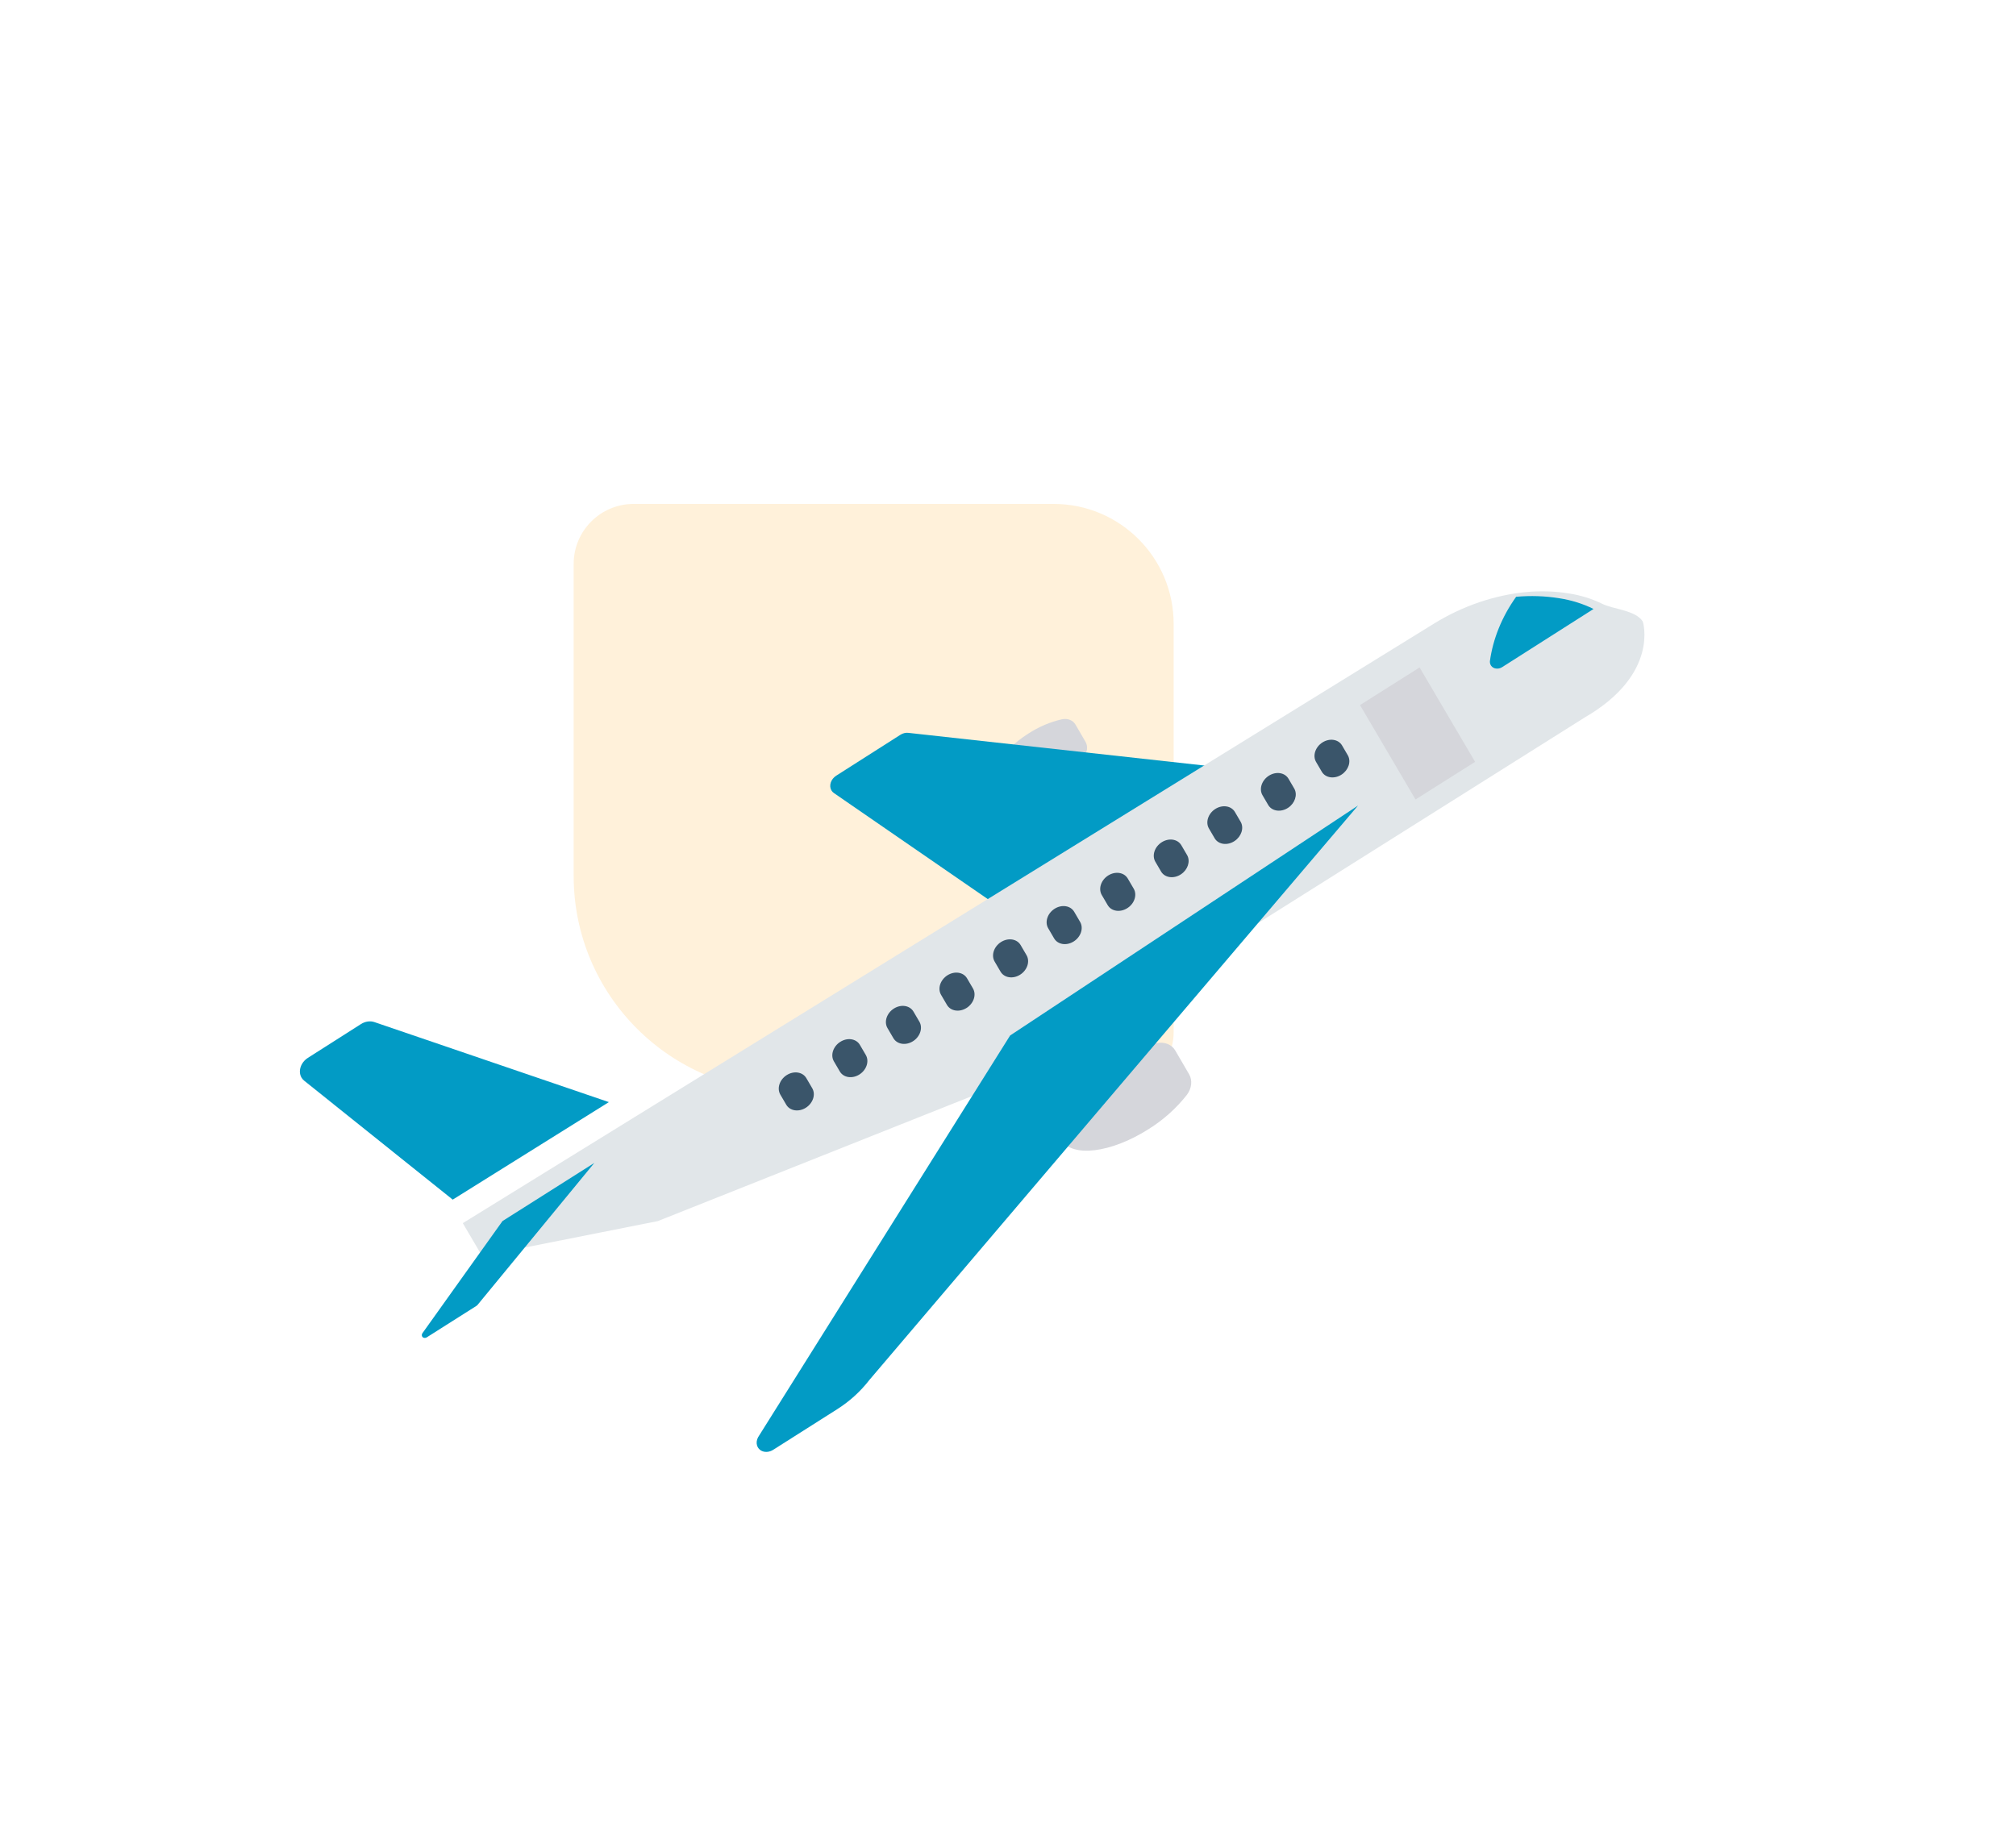
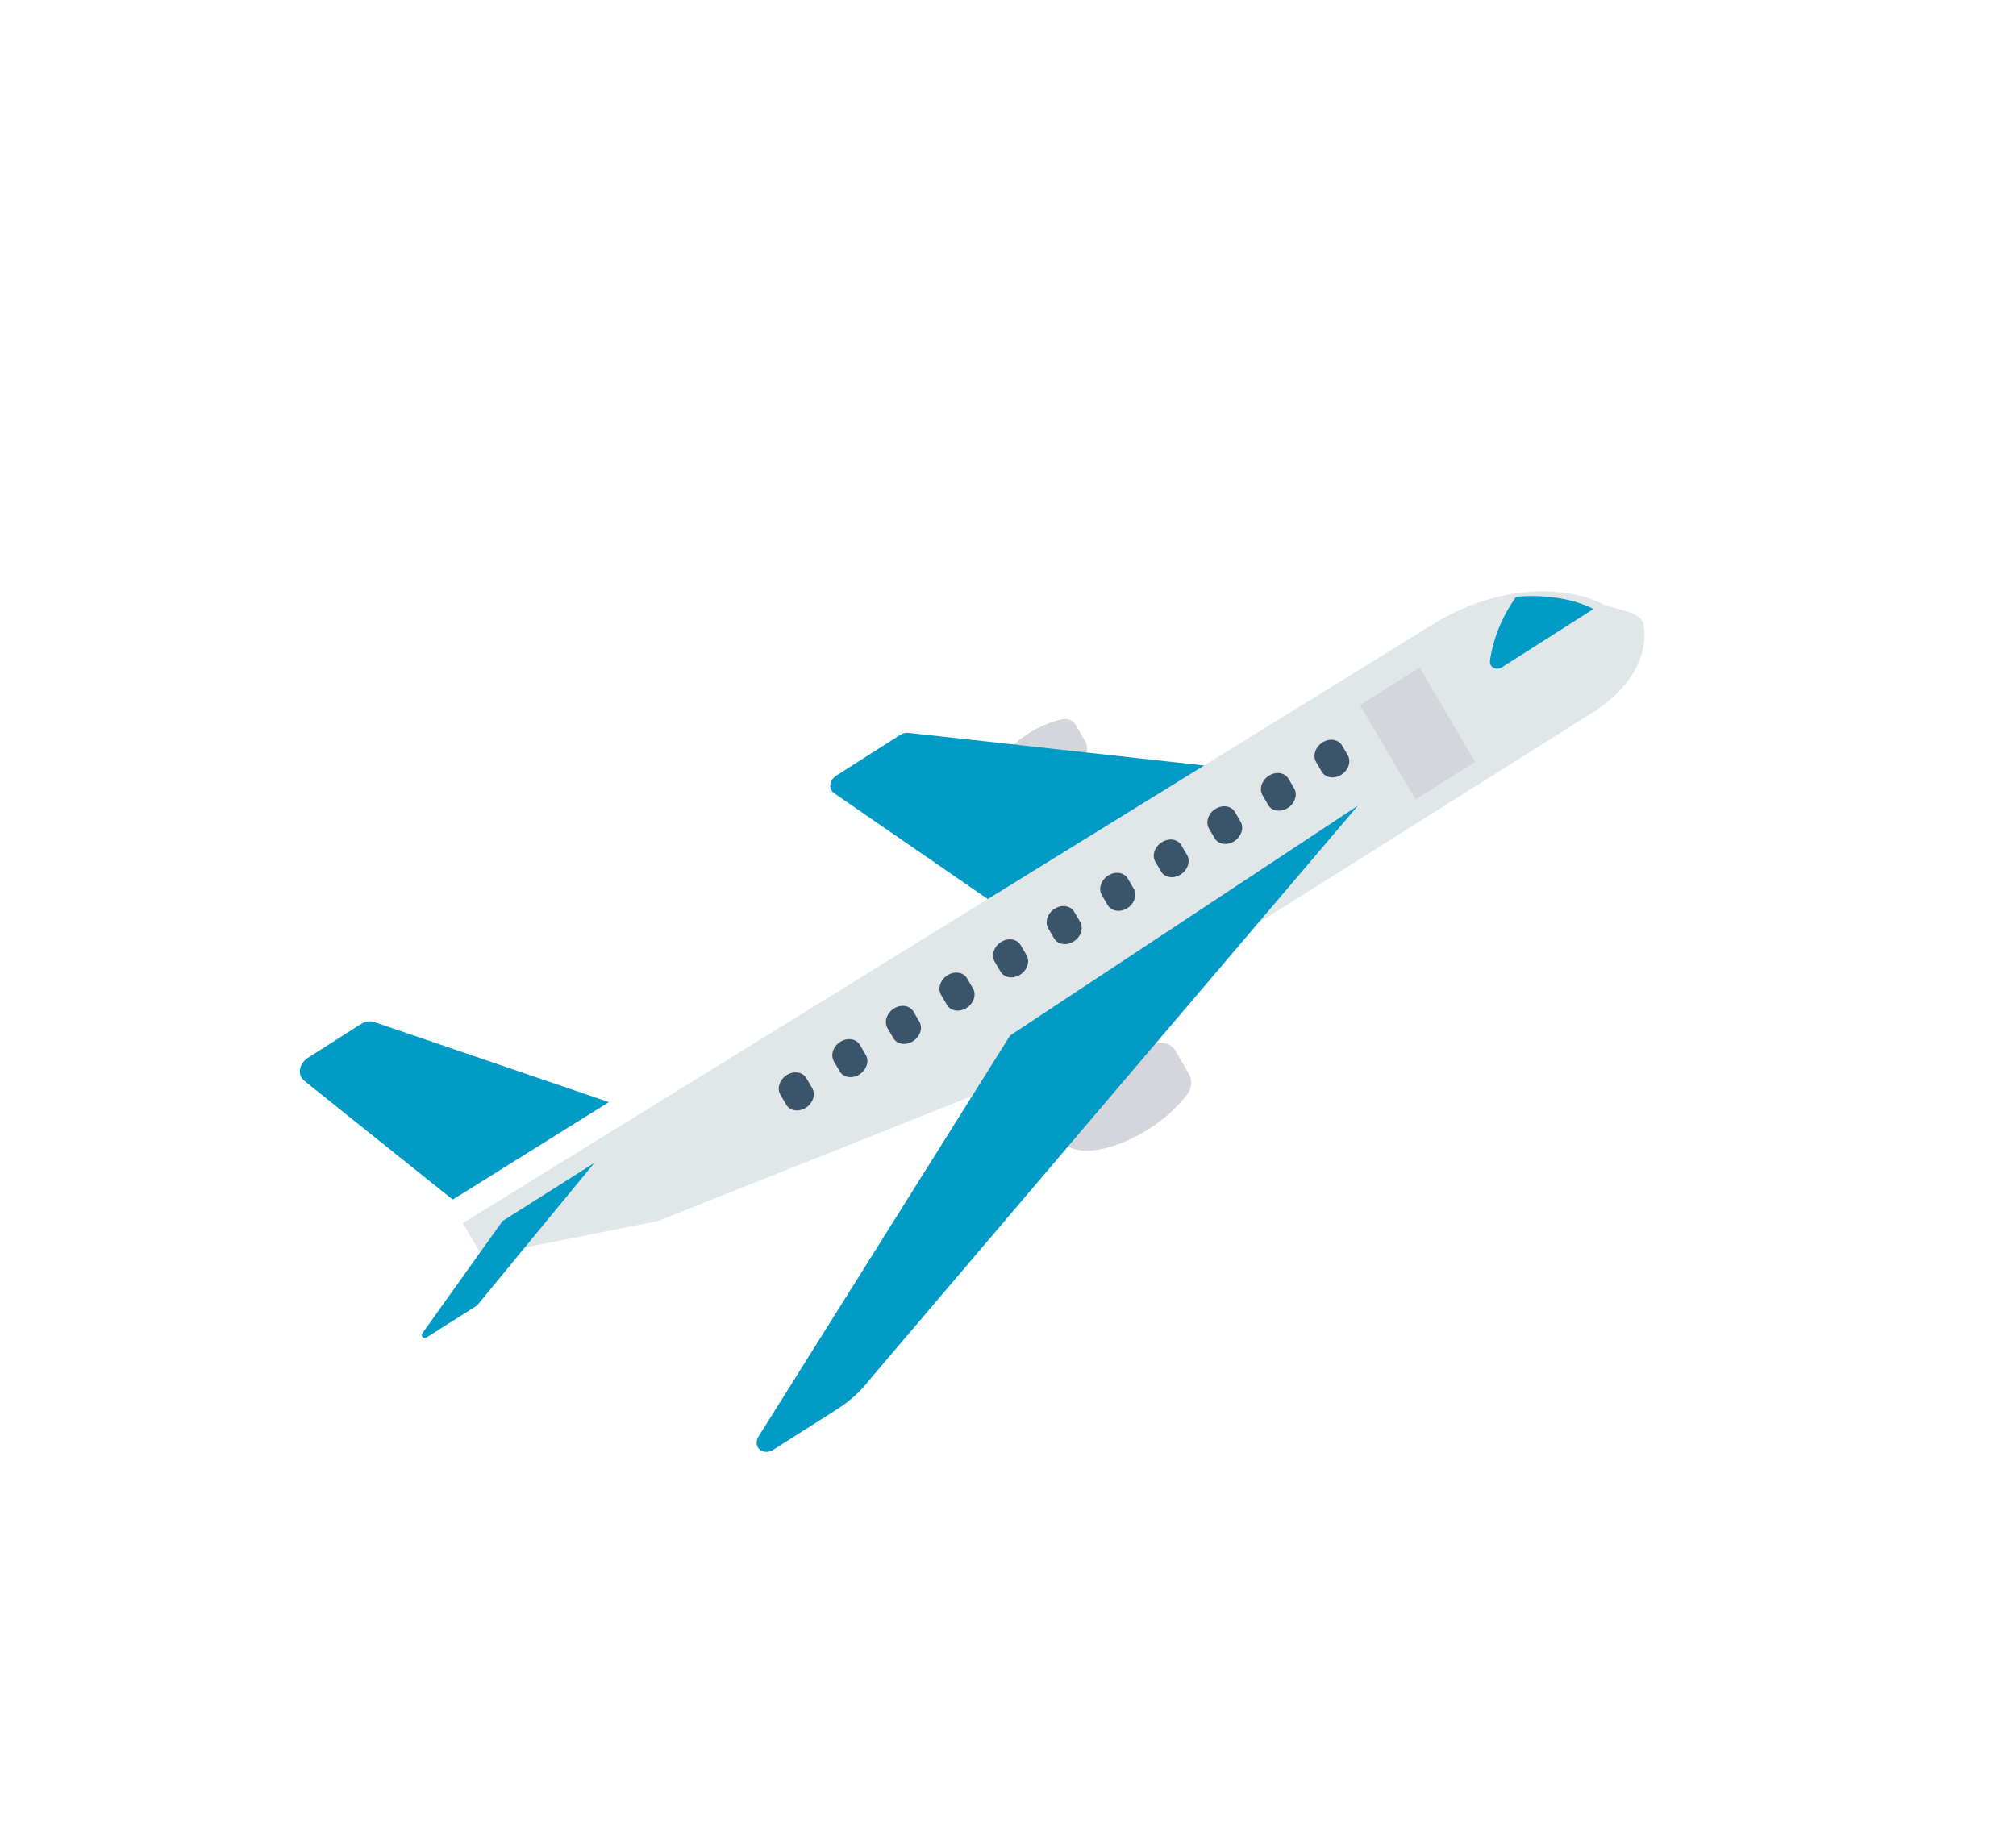
<svg xmlns="http://www.w3.org/2000/svg" width="168" height="154" viewBox="0 0 168 154" fill="none">
-   <path d="M47.805 73C47.805 82.941 55.864 91 65.805 91L92.805 91C95.567 91 97.805 88.761 97.805 86L97.805 52C97.805 46.477 93.328 42 87.805 42L52.805 42C50.044 42 47.805 44.239 47.805 47L47.805 73Z" fill="#FFF1DA" />
  <path d="M96.389 86.941C95.031 87.246 93.708 87.809 92.502 88.597C89.361 90.598 87.534 93.455 88.421 94.977C89.308 96.499 92.573 96.109 95.714 94.108C96.936 93.349 98.021 92.378 98.903 91.256C99.312 90.714 99.386 90.038 99.091 89.533L97.939 87.556C97.645 87.049 97.037 86.809 96.389 86.941Z" fill="#D5D6DB" />
  <path d="M88.502 59.948C87.517 60.169 86.558 60.578 85.683 61.149C83.407 62.6 82.081 64.671 82.723 65.774C83.366 66.877 85.734 66.594 88.011 65.143C88.897 64.592 89.684 63.888 90.324 63.074C90.62 62.681 90.673 62.192 90.459 61.826L89.625 60.394C89.413 60.027 88.972 59.852 88.502 59.948Z" fill="#D5D6DB" />
  <path d="M75.688 61.079C75.469 61.054 75.235 61.113 75.032 61.242L69.684 64.65C69.237 64.935 69.058 65.482 69.284 65.873C69.336 65.963 69.407 66.039 69.494 66.098L82.675 75.183L100.509 63.819L75.688 61.079Z" fill="#029BC5" />
  <path d="M132.065 59.794L83.533 90.346L54.82 101.772L40.177 104.682L38.566 101.945L119.461 51.998C121.872 50.504 124.558 49.586 127.246 49.339C128.424 49.237 129.587 49.276 130.708 49.455C131.702 49.606 132.645 49.896 133.508 50.319C134.472 50.797 136.307 50.852 136.901 51.805C136.903 51.803 138.305 56.178 132.065 59.794Z" fill="#E1E6E9" />
  <path d="M84.176 86.304L63.181 119.774C62.919 120.244 63.074 120.77 63.528 120.949C63.807 121.059 64.148 121.016 64.434 120.834L69.778 117.444C70.806 116.791 71.716 115.963 72.452 115.009L113.169 67.14L84.176 86.304Z" fill="#029BC5" />
  <path d="M31.197 85.186C30.846 85.066 30.43 85.129 30.078 85.353L25.66 88.166C25.058 88.549 24.819 89.285 25.124 89.811C25.183 89.911 25.258 89.999 25.349 90.071L37.726 99.984L50.739 91.856L31.197 85.186Z" fill="#029BC5" />
  <path d="M41.874 101.771L35.213 111.1C35.115 111.234 35.138 111.403 35.264 111.476C35.355 111.529 35.479 111.519 35.58 111.452L39.708 108.836C39.74 108.815 39.769 108.79 39.793 108.761L49.527 96.926L41.874 101.771Z" fill="#029BC5" />
  <path d="M129.911 49.857C128.757 49.672 127.559 49.632 126.346 49.739C125.165 51.39 124.411 53.245 124.157 55.118C124.139 55.494 124.442 55.765 124.835 55.723C124.957 55.71 125.079 55.667 125.188 55.598L132.796 50.754C131.906 50.315 130.935 50.013 129.911 49.857Z" fill="#029BC5" />
  <path d="M113.332 58.765L118.299 55.628L122.926 63.497L117.959 66.634L113.332 58.765Z" fill="#D5D6DB" />
  <path d="M110.207 61.877C109.608 62.257 109.369 62.986 109.673 63.505L110.165 64.347C110.489 64.854 111.228 64.943 111.816 64.546C112.376 64.168 112.602 63.481 112.332 62.974L111.84 62.133C111.536 61.613 110.805 61.499 110.207 61.877Z" fill="#3A556A" />
  <path d="M105.742 64.65C105.144 65.029 104.904 65.758 105.208 66.278L105.701 67.12C106.025 67.626 106.764 67.715 107.352 67.319C107.912 66.941 108.137 66.254 107.868 65.747L107.375 64.905C107.071 64.386 106.341 64.272 105.742 64.65Z" fill="#3A556A" />
  <path d="M101.276 67.423C100.679 67.803 100.44 68.531 100.744 69.05L101.236 69.892C101.56 70.399 102.299 70.488 102.887 70.091C103.447 69.713 103.673 69.026 103.403 68.519L102.911 67.677C102.607 67.158 101.875 67.044 101.276 67.423Z" fill="#3A556A" />
  <path d="M96.812 70.196C96.214 70.575 95.976 71.303 96.279 71.823L96.772 72.665C97.096 73.171 97.835 73.26 98.423 72.863C98.983 72.486 99.208 71.799 98.939 71.292L98.446 70.45C98.142 69.93 97.411 69.817 96.812 70.196Z" fill="#3A556A" />
  <path d="M92.348 72.968C91.75 73.348 91.511 74.076 91.815 74.596L92.308 75.438C92.611 75.957 93.343 76.071 93.941 75.692C94.539 75.313 94.778 74.585 94.475 74.066L93.982 73.224C93.679 72.704 92.948 72.589 92.349 72.968C92.349 72.968 92.349 72.968 92.348 72.968Z" fill="#3A556A" />
  <path d="M87.884 75.741C87.285 76.121 87.047 76.849 87.351 77.368L87.843 78.211C88.147 78.73 88.878 78.844 89.477 78.465C90.075 78.086 90.314 77.358 90.01 76.838L89.518 75.996C89.215 75.476 88.484 75.362 87.885 75.74C87.885 75.74 87.884 75.741 87.884 75.741Z" fill="#3A556A" />
  <path d="M83.419 78.513C82.821 78.893 82.582 79.621 82.886 80.141L83.379 80.983C83.683 81.502 84.415 81.615 85.013 81.235C85.609 80.856 85.848 80.13 85.545 79.611L85.053 78.769C84.749 78.249 84.018 78.135 83.419 78.513Z" fill="#3A556A" />
  <path d="M78.954 81.286C78.356 81.666 78.118 82.394 78.422 82.913L78.914 83.756C79.219 84.275 79.95 84.387 80.548 84.008C81.145 83.629 81.383 82.902 81.081 82.383L80.588 81.541C80.285 81.022 79.553 80.907 78.954 81.286Z" fill="#3A556A" />
  <path d="M74.49 84.058C73.892 84.438 73.653 85.166 73.957 85.686L74.45 86.528C74.754 87.047 75.486 87.159 76.084 86.78C76.68 86.401 76.919 85.674 76.617 85.156L76.124 84.314C75.82 83.794 75.089 83.68 74.49 84.058Z" fill="#3A556A" />
  <path d="M70.025 86.832C69.426 87.21 69.187 87.939 69.491 88.458L69.492 88.459L69.984 89.301C70.288 89.82 71.02 89.933 71.618 89.553C72.215 89.174 72.453 88.448 72.151 87.929L71.658 87.087C71.355 86.567 70.623 86.453 70.025 86.832Z" fill="#3A556A" />
  <path d="M65.561 89.603C64.963 89.982 64.724 90.71 65.028 91.23L65.028 91.231L65.521 92.073C65.825 92.592 66.557 92.704 67.155 92.325C67.751 91.946 67.99 91.219 67.688 90.701L67.195 89.859C66.891 89.339 66.16 89.225 65.561 89.603Z" fill="#3A556A" />
</svg>
